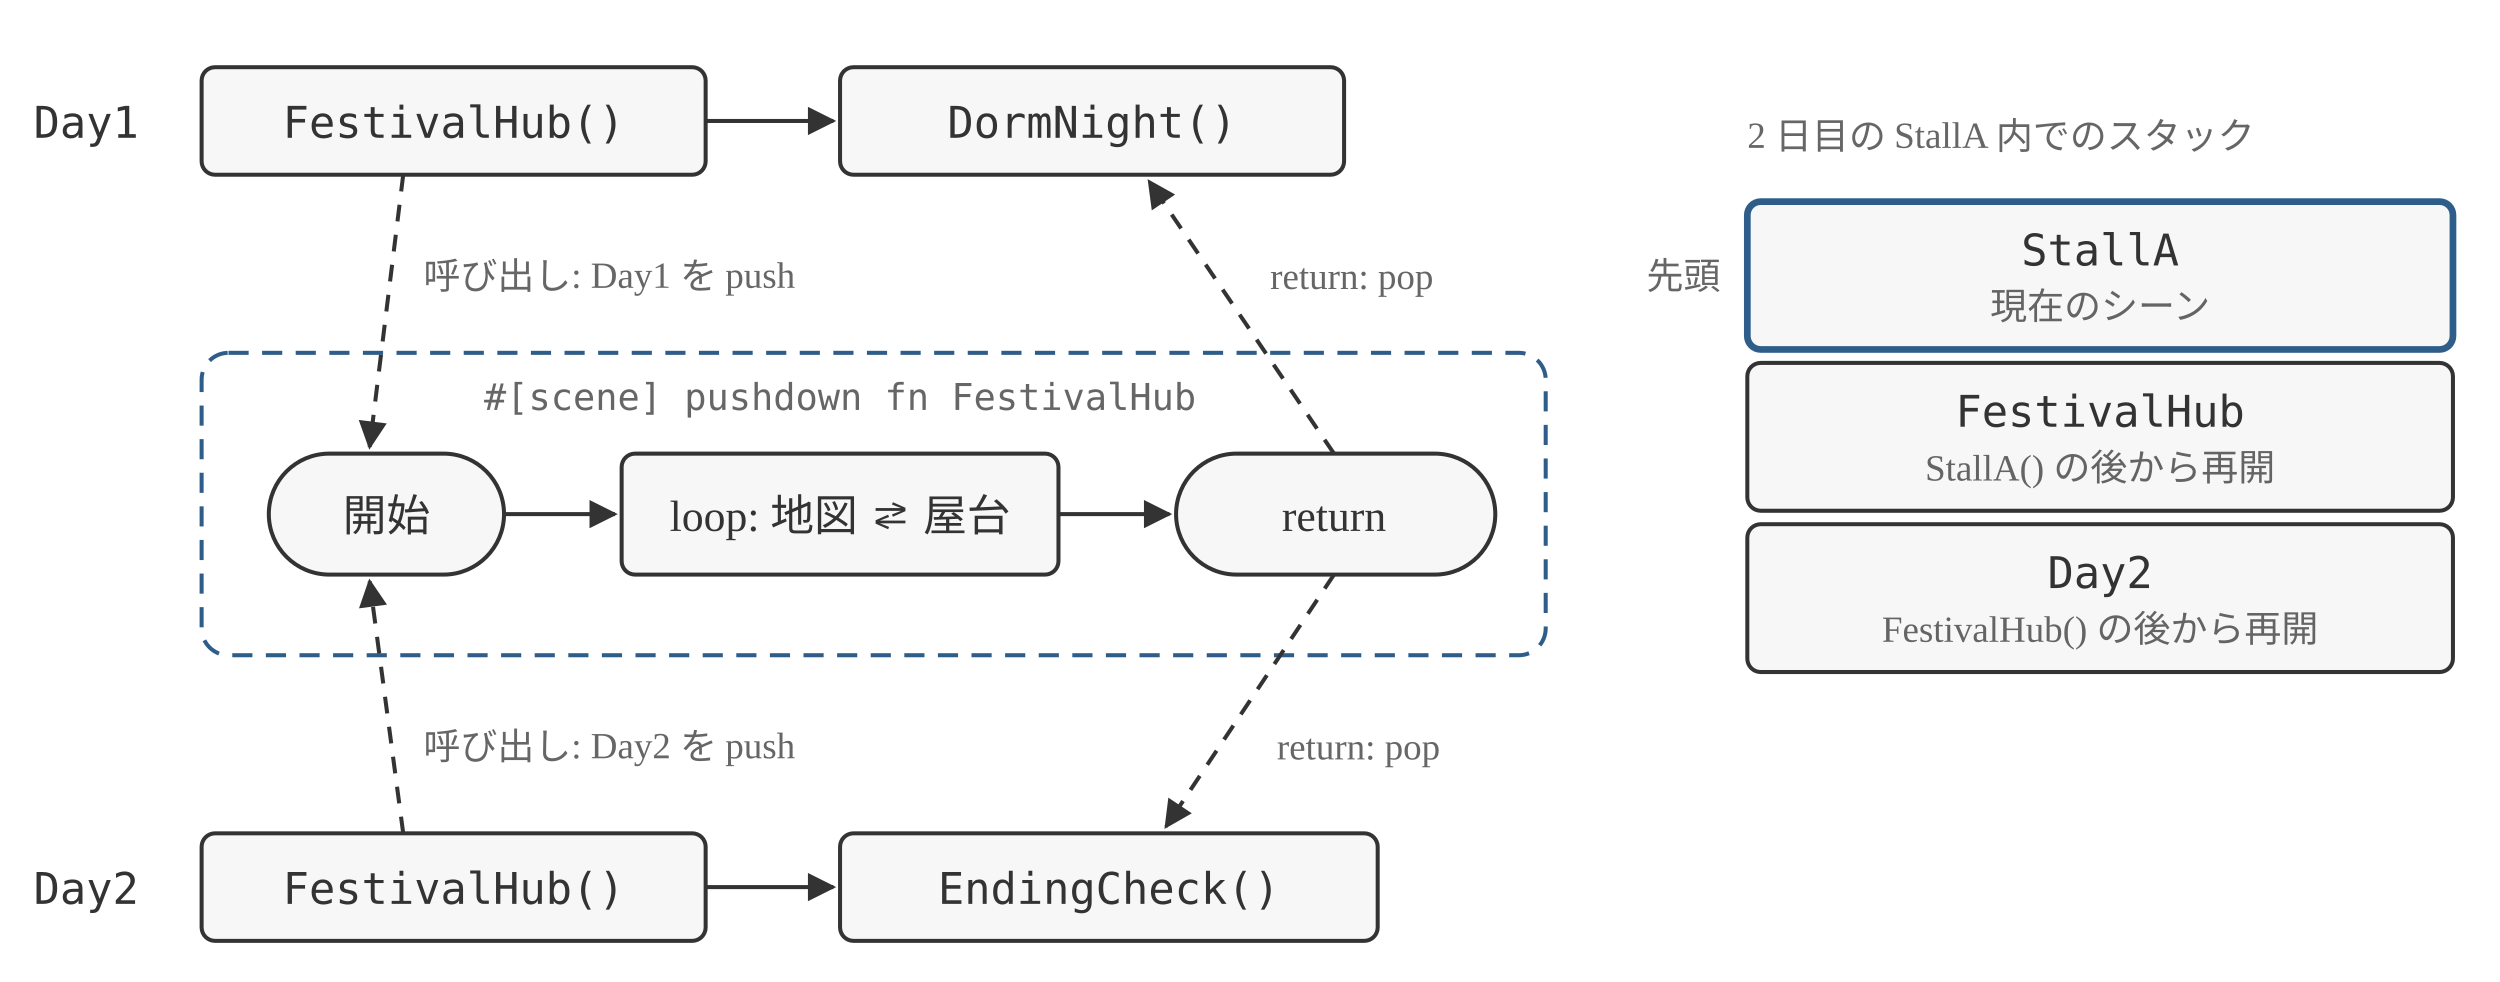
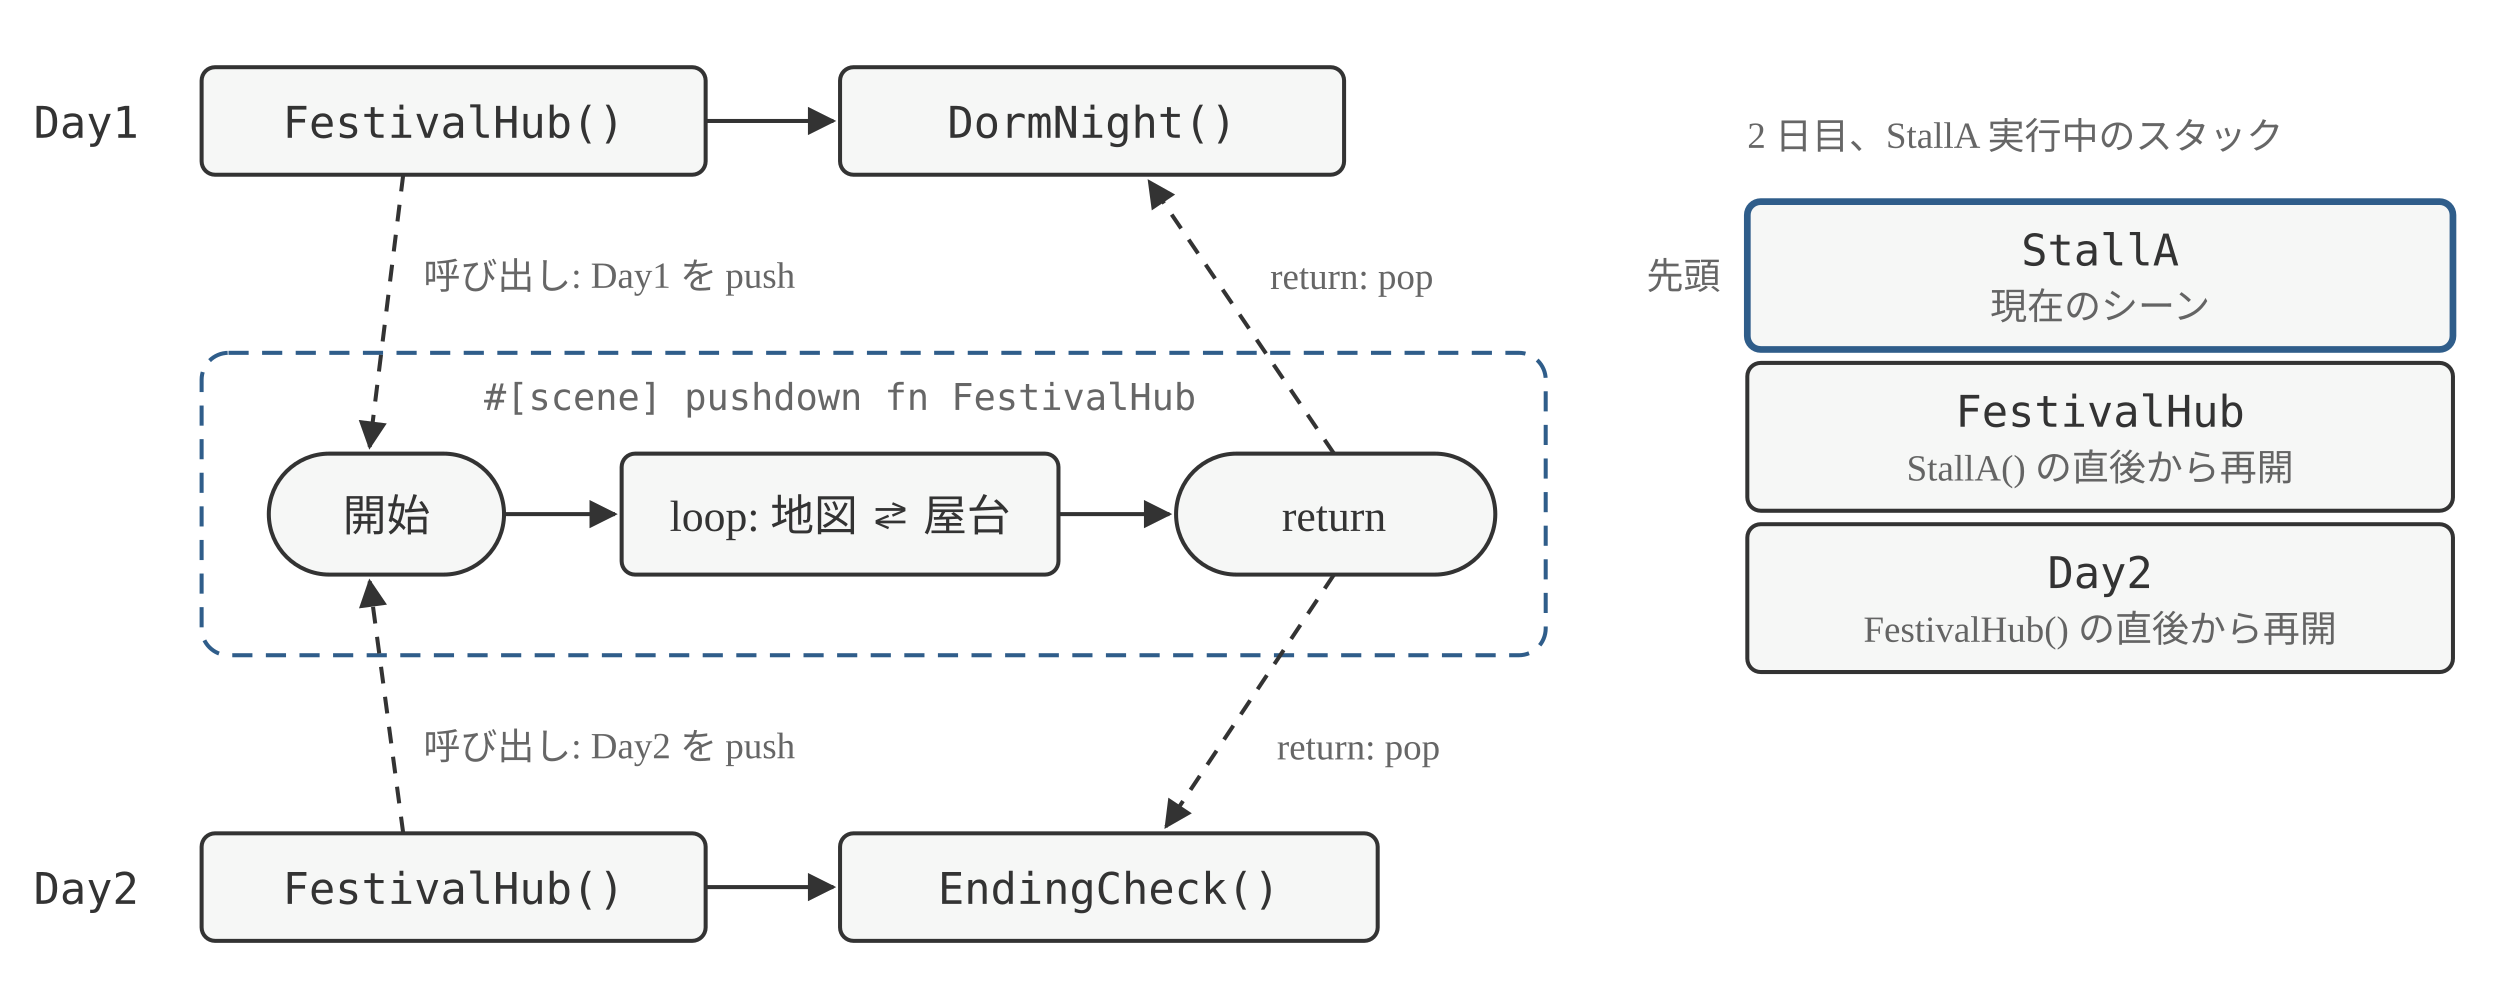
- <svg xmlns="http://www.w3.org/2000/svg" viewBox="0 0 744 292" width="100%" style="max-width:744px" role="img" aria-label="FestivalHub を Day1 と Day2 から呼び出し、それぞれの return は自分の呼び出し元へ戻る。2 日目の StallA 内でのスタック">
+ <svg xmlns="http://www.w3.org/2000/svg" viewBox="0 0 744 292" width="100%" style="max-width:744px" role="img" aria-label="FestivalHub は Day1 からも Day2 からも呼ばれ、return でそれぞれの呼び出し元へ戻る。右は 2 日目に StallA を実行しているときのスタック">
  <style>
.kg-box{fill:var(--quote-bg,#f6f7f6);stroke:var(--fg,#333);stroke-width:1.2}
.kg-hl{fill:var(--quote-bg,#f6f7f6);stroke:var(--links,#2f5d8a);stroke-width:2}
.kg-cont{fill:none;stroke:var(--links,#2f5d8a);stroke-width:1.2;stroke-dasharray:6 4}
.kg-ln{fill:none;stroke:var(--fg,#333);stroke-width:1.2}
.kg-dash{fill:none;stroke:var(--fg,#333);stroke-width:1.2;stroke-dasharray:5 4}
.kg-head{fill:var(--fg,#333)}
.kg-t{fill:var(--fg,#333);font-size:13px}
.kg-s{fill:var(--fg,#333);font-size:11px;opacity:.75}
.kg-m{font-family:monospace}
.kg-c{text-anchor:middle}
.kg-e{text-anchor:end}
</style>
  <defs>
    <marker id="kg-arrow-story-stack" viewBox="0 0 10 10" refX="9" refY="5" markerWidth="7" markerHeight="7" orient="auto-start-reverse">
      <path d="M0,0L10,5L0,10z" class="kg-head" />
    </marker>
  </defs>
  <text x="10" y="41" class="kg-t kg-m">Day1</text>
  <rect x="60" y="20" width="150" height="32" rx="4" class="kg-box" />
  <text x="135" y="41" class="kg-t kg-m kg-c">FestivalHub()</text>
  <path d="M210,36H248" class="kg-ln" marker-end="url(#kg-arrow-story-stack)" />
  <rect x="250" y="20" width="150" height="32" rx="4" class="kg-box" />
  <text x="325" y="41" class="kg-t kg-m kg-c">DormNight()</text>
  <rect x="60" y="105" width="400" height="90" rx="8" class="kg-cont" />
  <text x="250" y="122" class="kg-s kg-m kg-c">#[scene] pushdown fn FestivalHub</text>
  <rect x="80" y="135" width="70" height="36" rx="18" class="kg-box" />
  <text x="115" y="158" class="kg-t kg-c">開始</text>
  <path d="M150,153H183" class="kg-ln" marker-end="url(#kg-arrow-story-stack)" />
  <rect x="185" y="135" width="130" height="36" rx="4" class="kg-box" />
  <text x="250" y="158" class="kg-t kg-c">loop: 地図 ⇄ 屋台</text>
  <path d="M315,153H348" class="kg-ln" marker-end="url(#kg-arrow-story-stack)" />
  <rect x="350" y="135" width="95" height="36" rx="18" class="kg-box" />
  <text x="397" y="158" class="kg-t kg-c">return</text>
  <text x="10" y="269" class="kg-t kg-m">Day2</text>
  <rect x="60" y="248" width="150" height="32" rx="4" class="kg-box" />
  <text x="135" y="269" class="kg-t kg-m kg-c">FestivalHub()</text>
  <path d="M210,264H248" class="kg-ln" marker-end="url(#kg-arrow-story-stack)" />
  <rect x="250" y="248" width="160" height="32" rx="4" class="kg-box" />
  <text x="330" y="269" class="kg-t kg-m kg-c">EndingCheck()</text>
  <path d="M120,52L110,133" class="kg-dash" marker-end="url(#kg-arrow-story-stack)" />
  <text x="126" y="86" class="kg-s">呼び出し: Day1 を push</text>
  <path d="M120,248L110,173" class="kg-dash" marker-end="url(#kg-arrow-story-stack)" />
  <text x="126" y="226" class="kg-s">呼び出し: Day2 を push</text>
  <path d="M397,135L342,54" class="kg-dash" marker-end="url(#kg-arrow-story-stack)" />
  <text x="378" y="86" class="kg-s">return: pop</text>
  <path d="M397,171L347,246" class="kg-dash" marker-end="url(#kg-arrow-story-stack)" />
  <text x="380" y="226" class="kg-s">return: pop</text>
-   <text x="520" y="44" class="kg-s">2 日目の StallA 内でのスタック</text>
+   <text x="520" y="44" class="kg-s">2 日目、StallA 実行中のスタック</text>
  <text x="512" y="86" class="kg-s kg-e">先頭</text>
  <rect x="520" y="60" width="210" height="44" rx="4" class="kg-hl" />
  <text x="625" y="79" class="kg-t kg-m kg-c">StallA</text>
  <text x="625" y="95" class="kg-s kg-c">現在のシーン</text>
  <rect x="520" y="108" width="210" height="44" rx="4" class="kg-box" />
  <text x="625" y="127" class="kg-t kg-m kg-c">FestivalHub</text>
-   <text x="625" y="143" class="kg-s kg-c">StallA() の後から再開</text>
+   <text x="625" y="143" class="kg-s kg-c">StallA() の直後から再開</text>
  <rect x="520" y="156" width="210" height="44" rx="4" class="kg-box" />
  <text x="625" y="175" class="kg-t kg-m kg-c">Day2</text>
-   <text x="625" y="191" class="kg-s kg-c">FestivalHub() の後から再開</text>
+   <text x="625" y="191" class="kg-s kg-c">FestivalHub() の直後から再開</text>
</svg>
